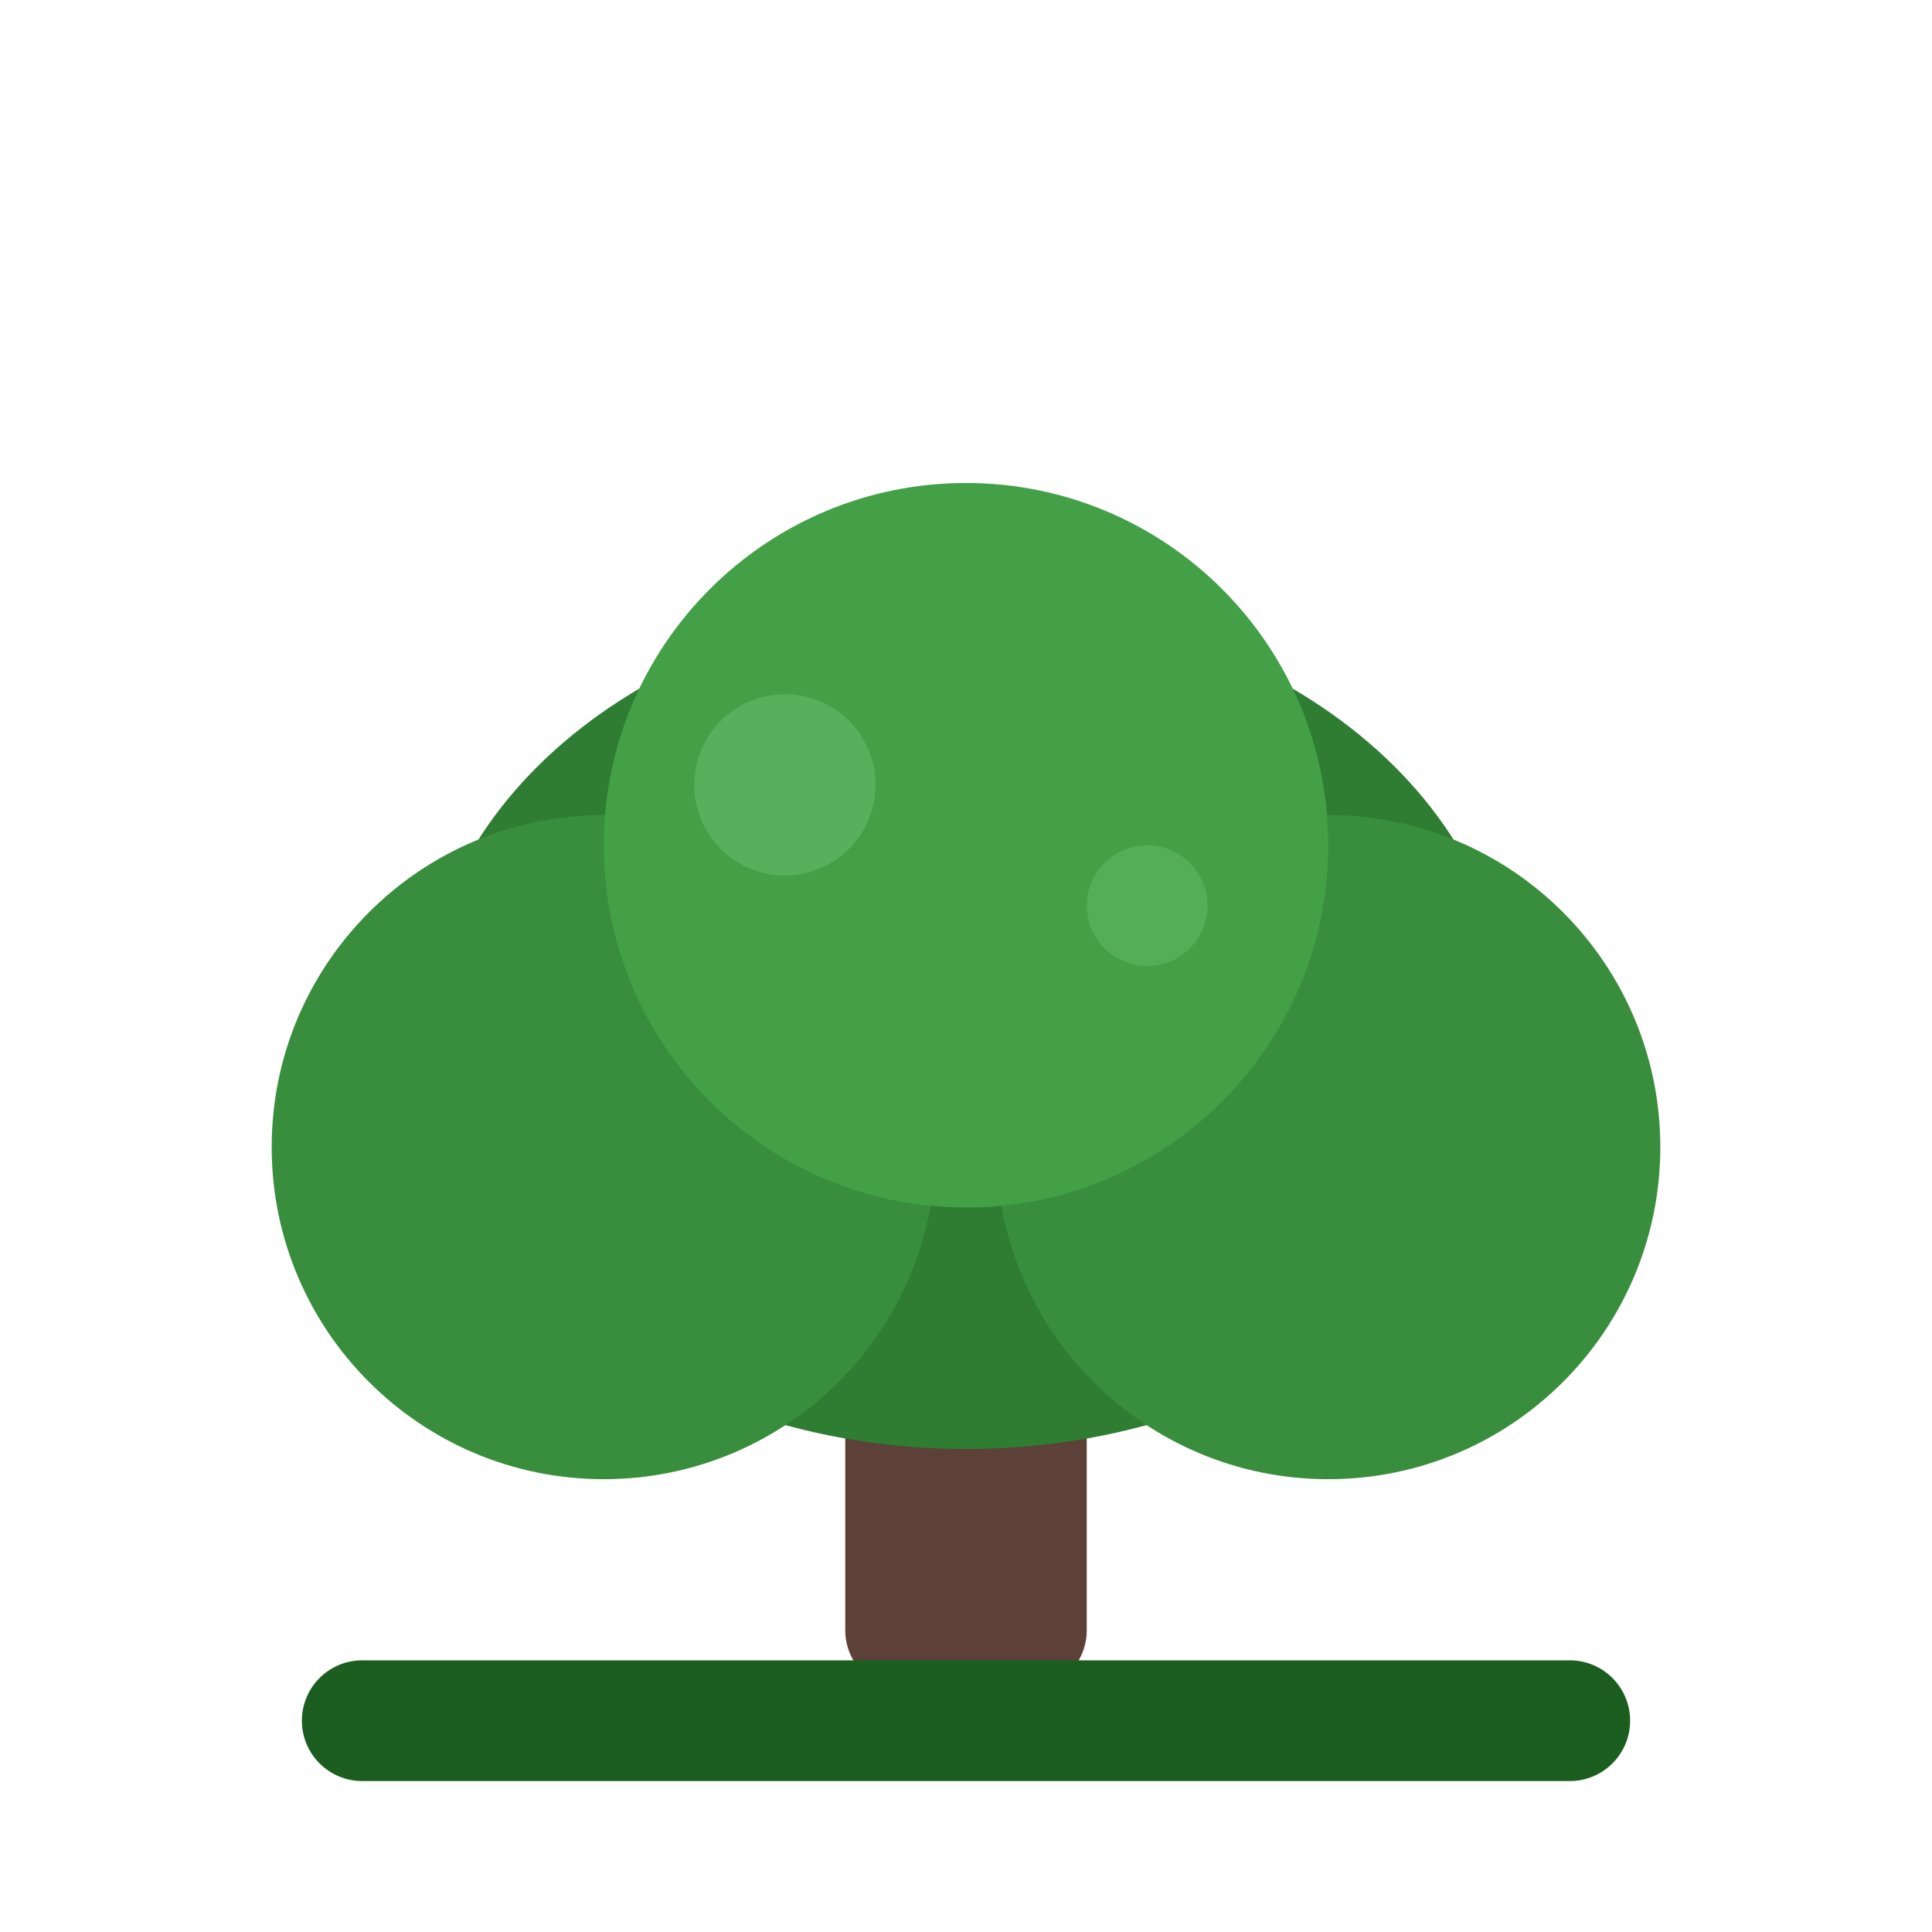
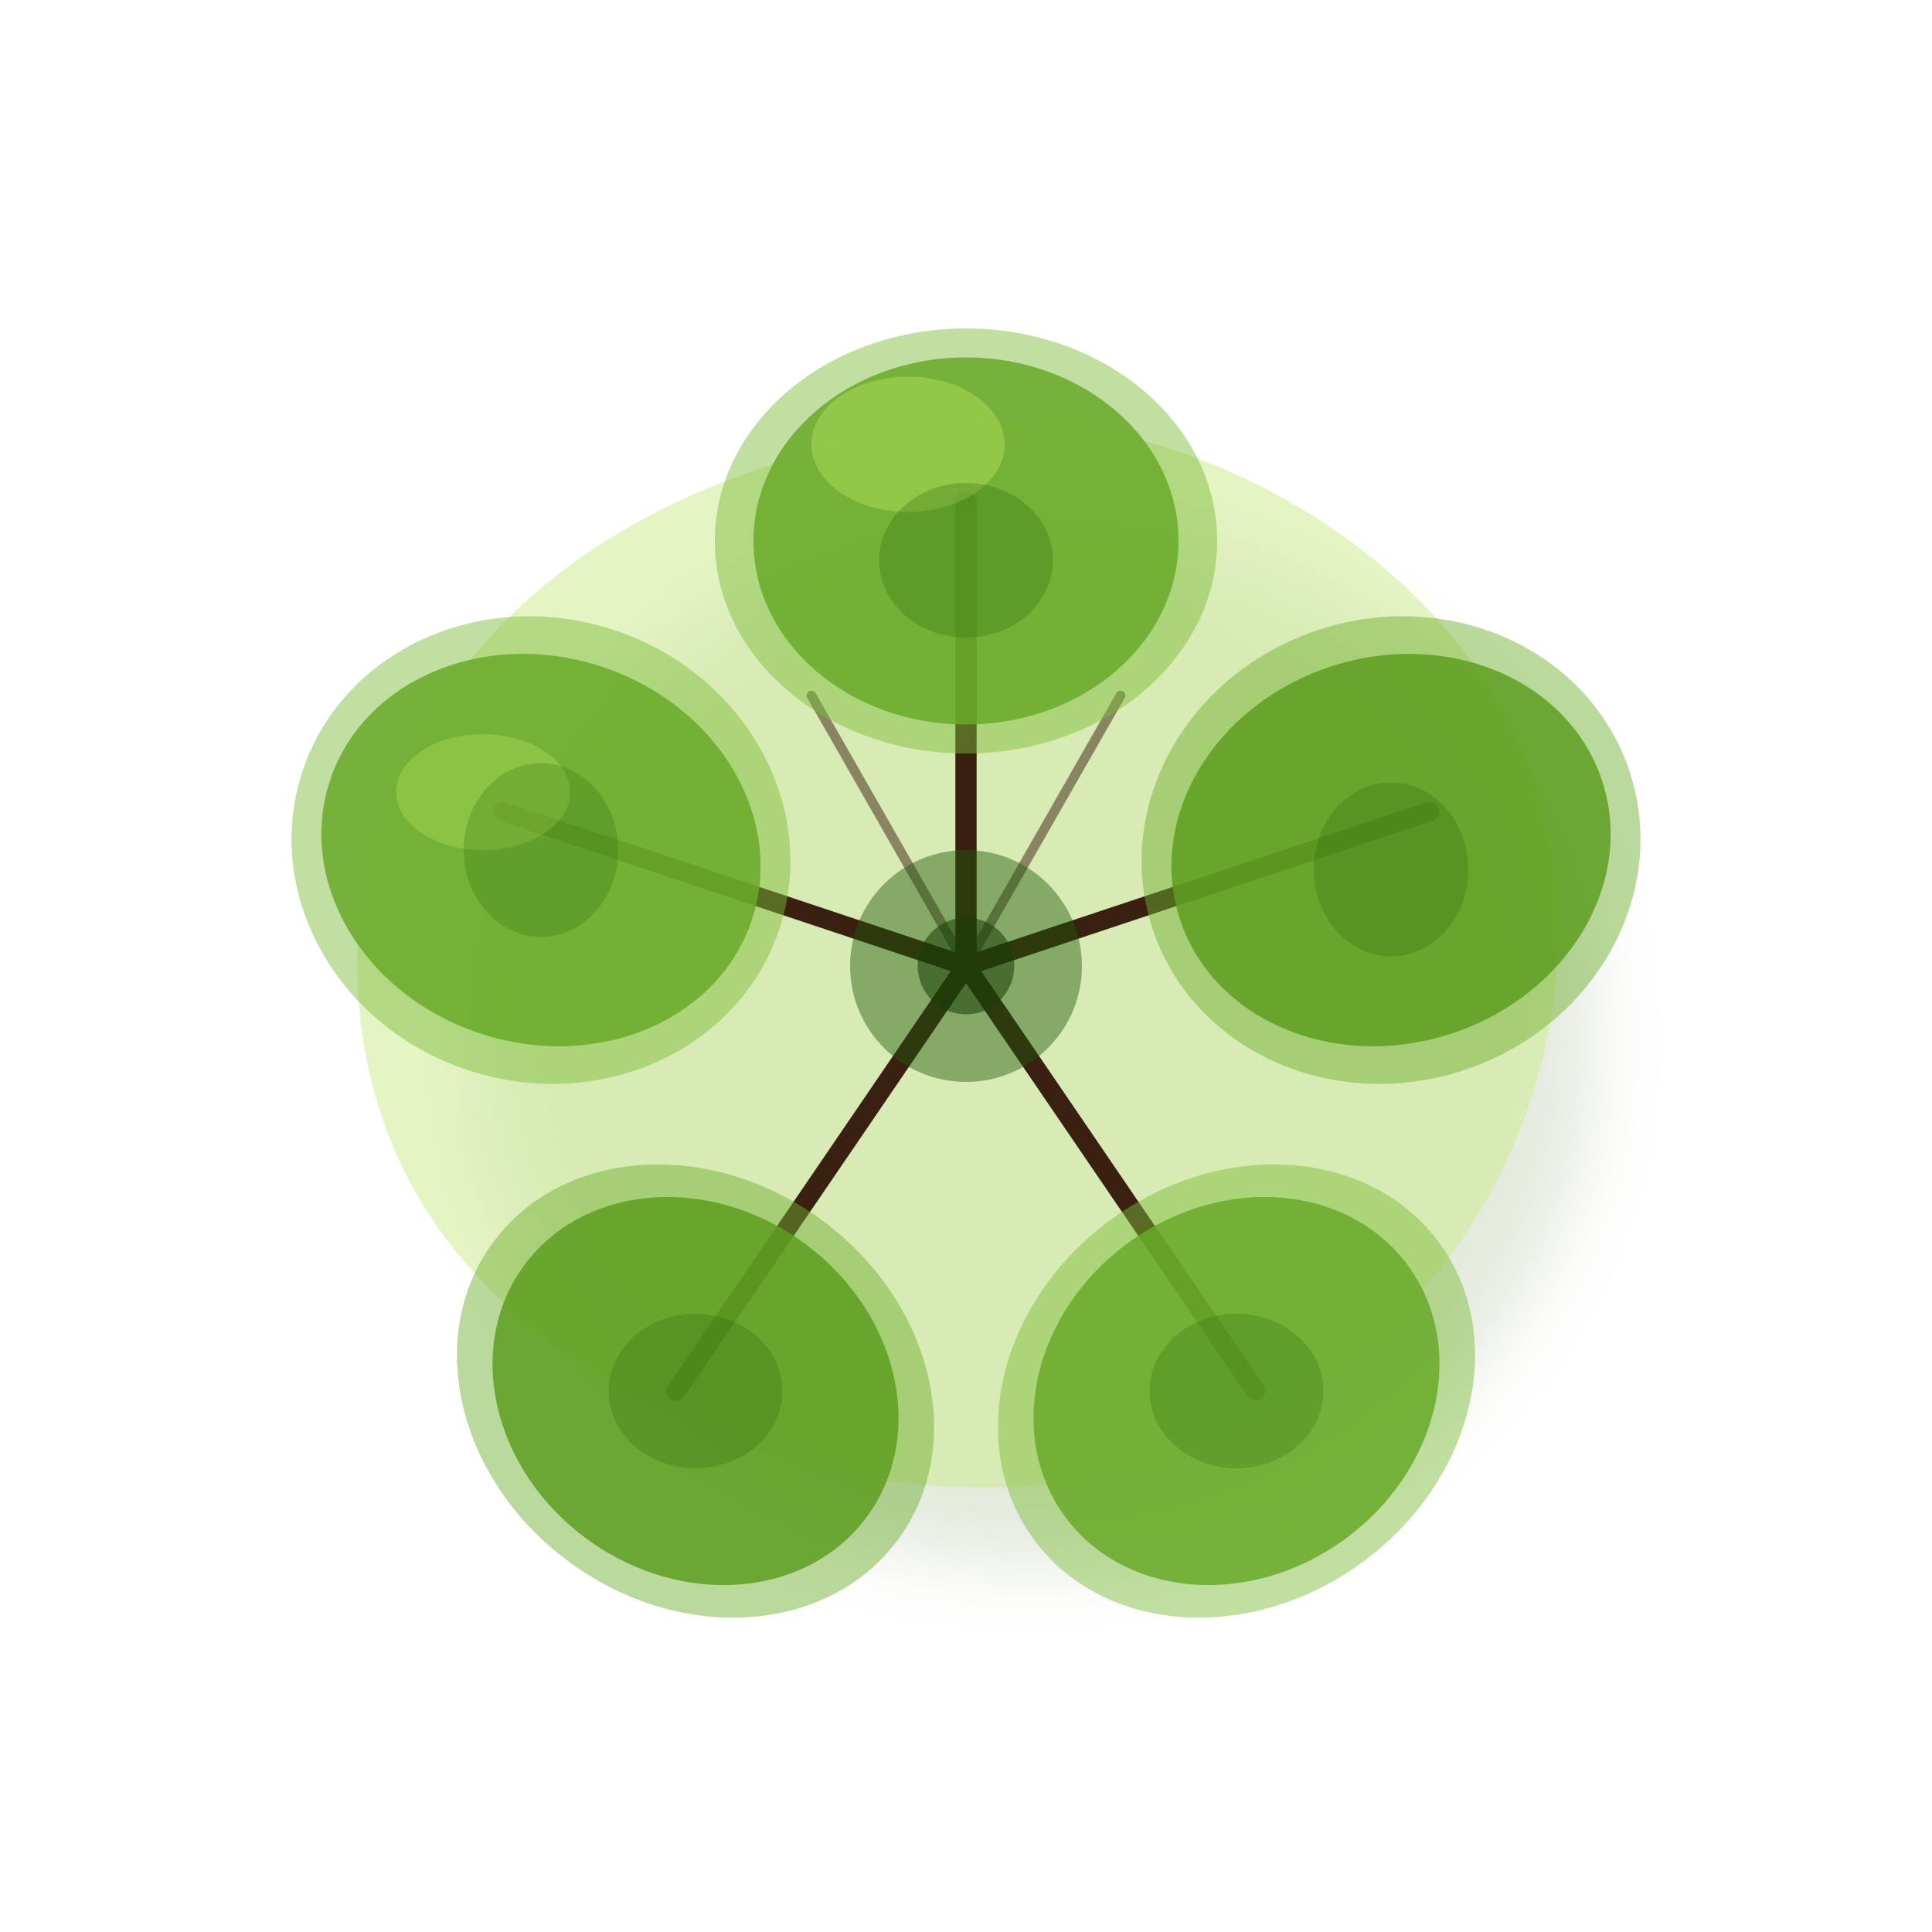
- <svg xmlns="http://www.w3.org/2000/svg" viewBox="0 0 32 32" fill="none">
-   <rect x="14" y="22" width="4" height="6" rx="1" fill="#5D4037" />
-   <ellipse cx="16" cy="17" rx="9" ry="7" fill="#2E7D32" />
-   <circle cx="10" cy="19" r="5.5" fill="#388E3C" />
-   <circle cx="22" cy="19" r="5.5" fill="#388E3C" />
-   <circle cx="16" cy="14" r="6" fill="#43A047" />
-   <circle cx="13" cy="13" r="1.5" fill="#66BB6A" opacity="0.6" />
-   <circle cx="19" cy="15" r="1" fill="#66BB6A" opacity="0.5" />
-   <rect x="5" y="27.5" width="22" height="2" rx="1" fill="#1B5E20" />
+ <svg xmlns="http://www.w3.org/2000/svg" viewBox="0 0 200 200">
+   <defs>
+     <filter id="shs" x="-15%" y="-15%" width="140%" height="140%">
+       <feGaussianBlur stdDeviation="3.5" />
+     </filter>
+   </defs>
+   <ellipse cx="107" cy="108" rx="58" ry="54" fill="#507220" opacity="0.15" filter="url(#shs)" />
+   <path d="M100 44 C118 42 140 52 152 68 C164 84 164 106 154 124            C144 142 124 154 102 154 C80 154 58 144 46 128            C34 112 34 88 46 72 C58 54 80 46 100 44 Z" fill="#d0ec98" opacity="0.58" />
+   <g stroke="#3a2010" stroke-linecap="round" fill="none">
+     <line x1="100" y1="100" x2="100" y2="52" stroke-width="2.2" />
+     <line x1="100" y1="100" x2="148" y2="84" stroke-width="2" />
+     <line x1="100" y1="100" x2="130" y2="144" stroke-width="2" />
+     <line x1="100" y1="100" x2="70" y2="144" stroke-width="2" />
+     <line x1="100" y1="100" x2="52" y2="84" stroke-width="2" />
+     <line x1="100" y1="100" x2="116" y2="72" stroke-width="1.0" opacity="0.50" />
+     <line x1="100" y1="100" x2="84" y2="72" stroke-width="1.0" opacity="0.50" />
+   </g>
+   <ellipse cx="100" cy="56" rx="26" ry="22" fill="#7cbc3a" opacity="0.48" />
+   <ellipse cx="144" cy="88" rx="24" ry="26" fill="#6eb030" opacity="0.48" transform="rotate(72,144,88)" />
+   <ellipse cx="128" cy="144" rx="26" ry="22" fill="#7cbc3a" opacity="0.48" transform="rotate(144,128,144)" />
+   <ellipse cx="72" cy="144" rx="26" ry="22" fill="#6eb030" opacity="0.48" transform="rotate(216,72,144)" />
+   <ellipse cx="56" cy="88" rx="24" ry="26" fill="#7cbc3a" opacity="0.48" transform="rotate(288,56,88)" />
+   <ellipse cx="100" cy="56" rx="22" ry="19" fill="#68aa28" opacity="0.84" />
+   <ellipse cx="144" cy="88" rx="20" ry="23" fill="#5e9e20" opacity="0.84" transform="rotate(72,144,88)" />
+   <ellipse cx="128" cy="144" rx="22" ry="19" fill="#68aa28" opacity="0.84" transform="rotate(144,128,144)" />
+   <ellipse cx="72" cy="144" rx="22" ry="19" fill="#5e9e20" opacity="0.84" transform="rotate(216,72,144)" />
+   <ellipse cx="56" cy="88" rx="20" ry="23" fill="#68aa28" opacity="0.84" transform="rotate(288,56,88)" />
+   <ellipse cx="94" cy="46" rx="10" ry="7" fill="#b0dc58" opacity="0.50" />
+   <ellipse cx="50" cy="82" rx="9" ry="6" fill="#b0dc58" opacity="0.42" />
+   <ellipse cx="100" cy="58" rx="9" ry="8" fill="#2c6c0c" opacity="0.30" />
+   <ellipse cx="144" cy="90" rx="8" ry="9" fill="#286408" opacity="0.26" />
+   <ellipse cx="128" cy="144" rx="9" ry="8" fill="#2c6c0c" opacity="0.26" />
+   <ellipse cx="72" cy="144" rx="9" ry="8" fill="#286408" opacity="0.26" />
+   <ellipse cx="56" cy="88" rx="8" ry="9" fill="#2c6c0c" opacity="0.26" />
+   <circle cx="100" cy="100" r="12" fill="#1e5808" opacity="0.45" />
+   <circle cx="100" cy="100" r="5" fill="#163e06" opacity="0.55" />
</svg>
